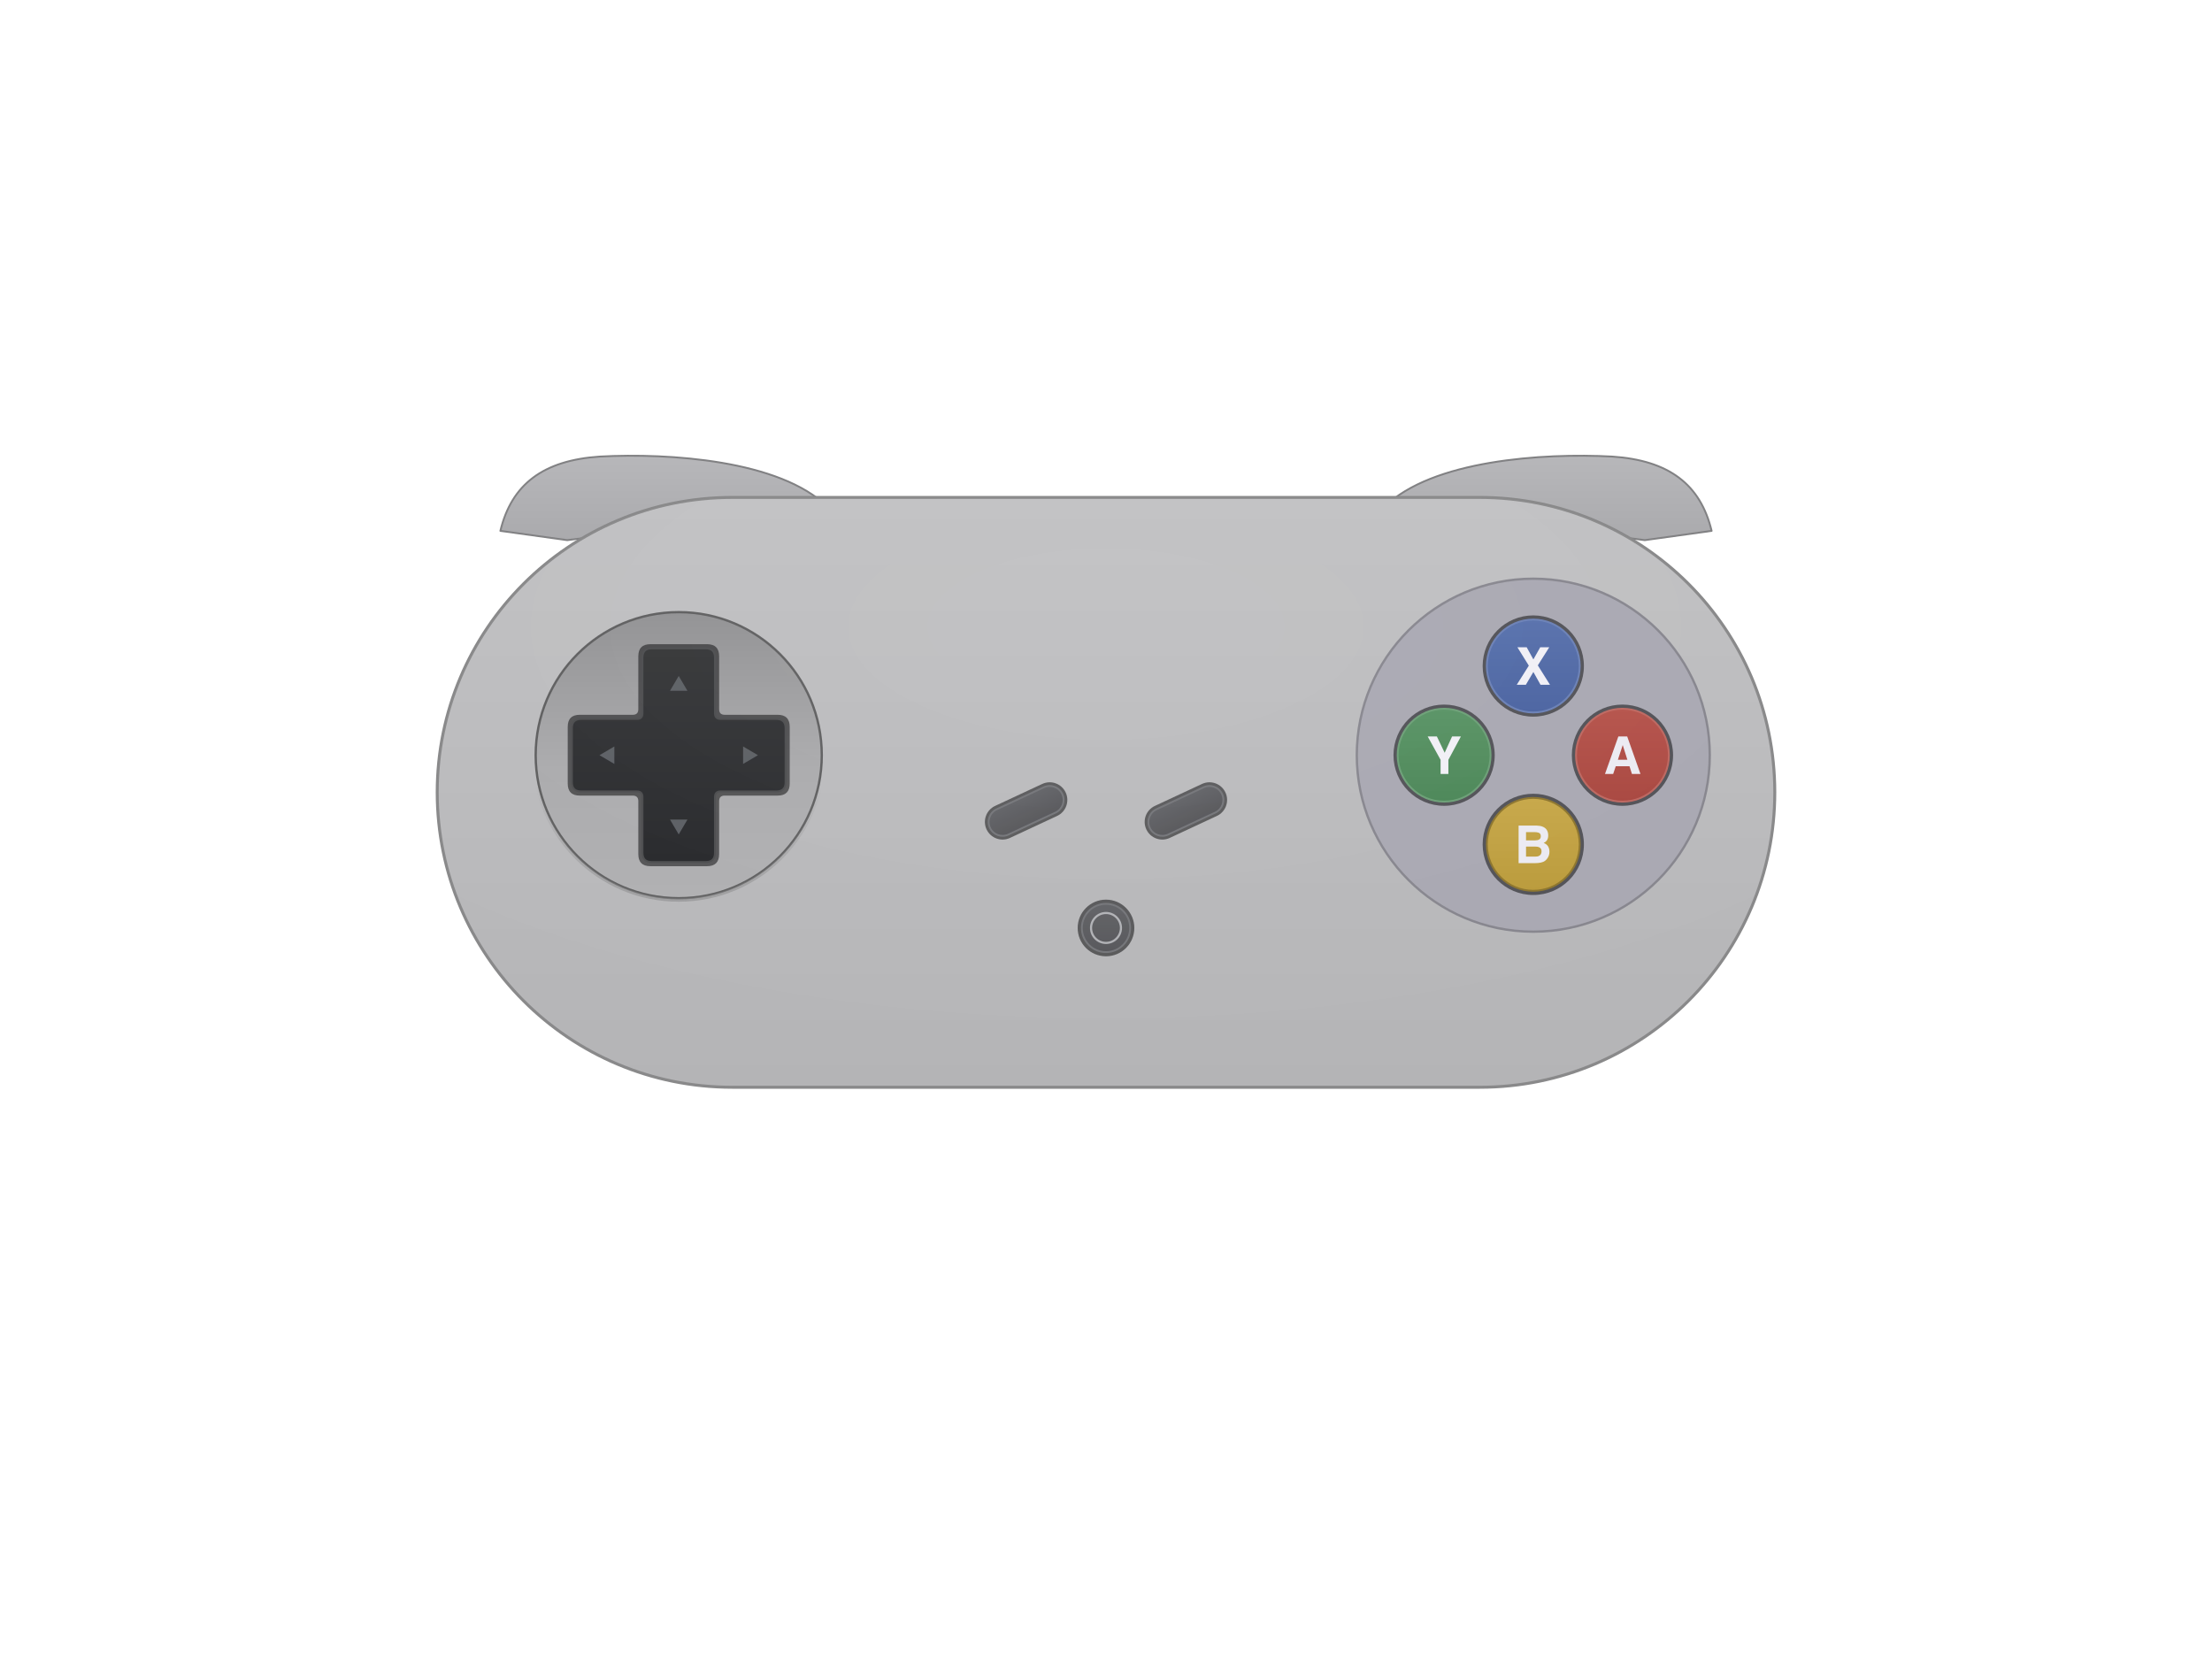
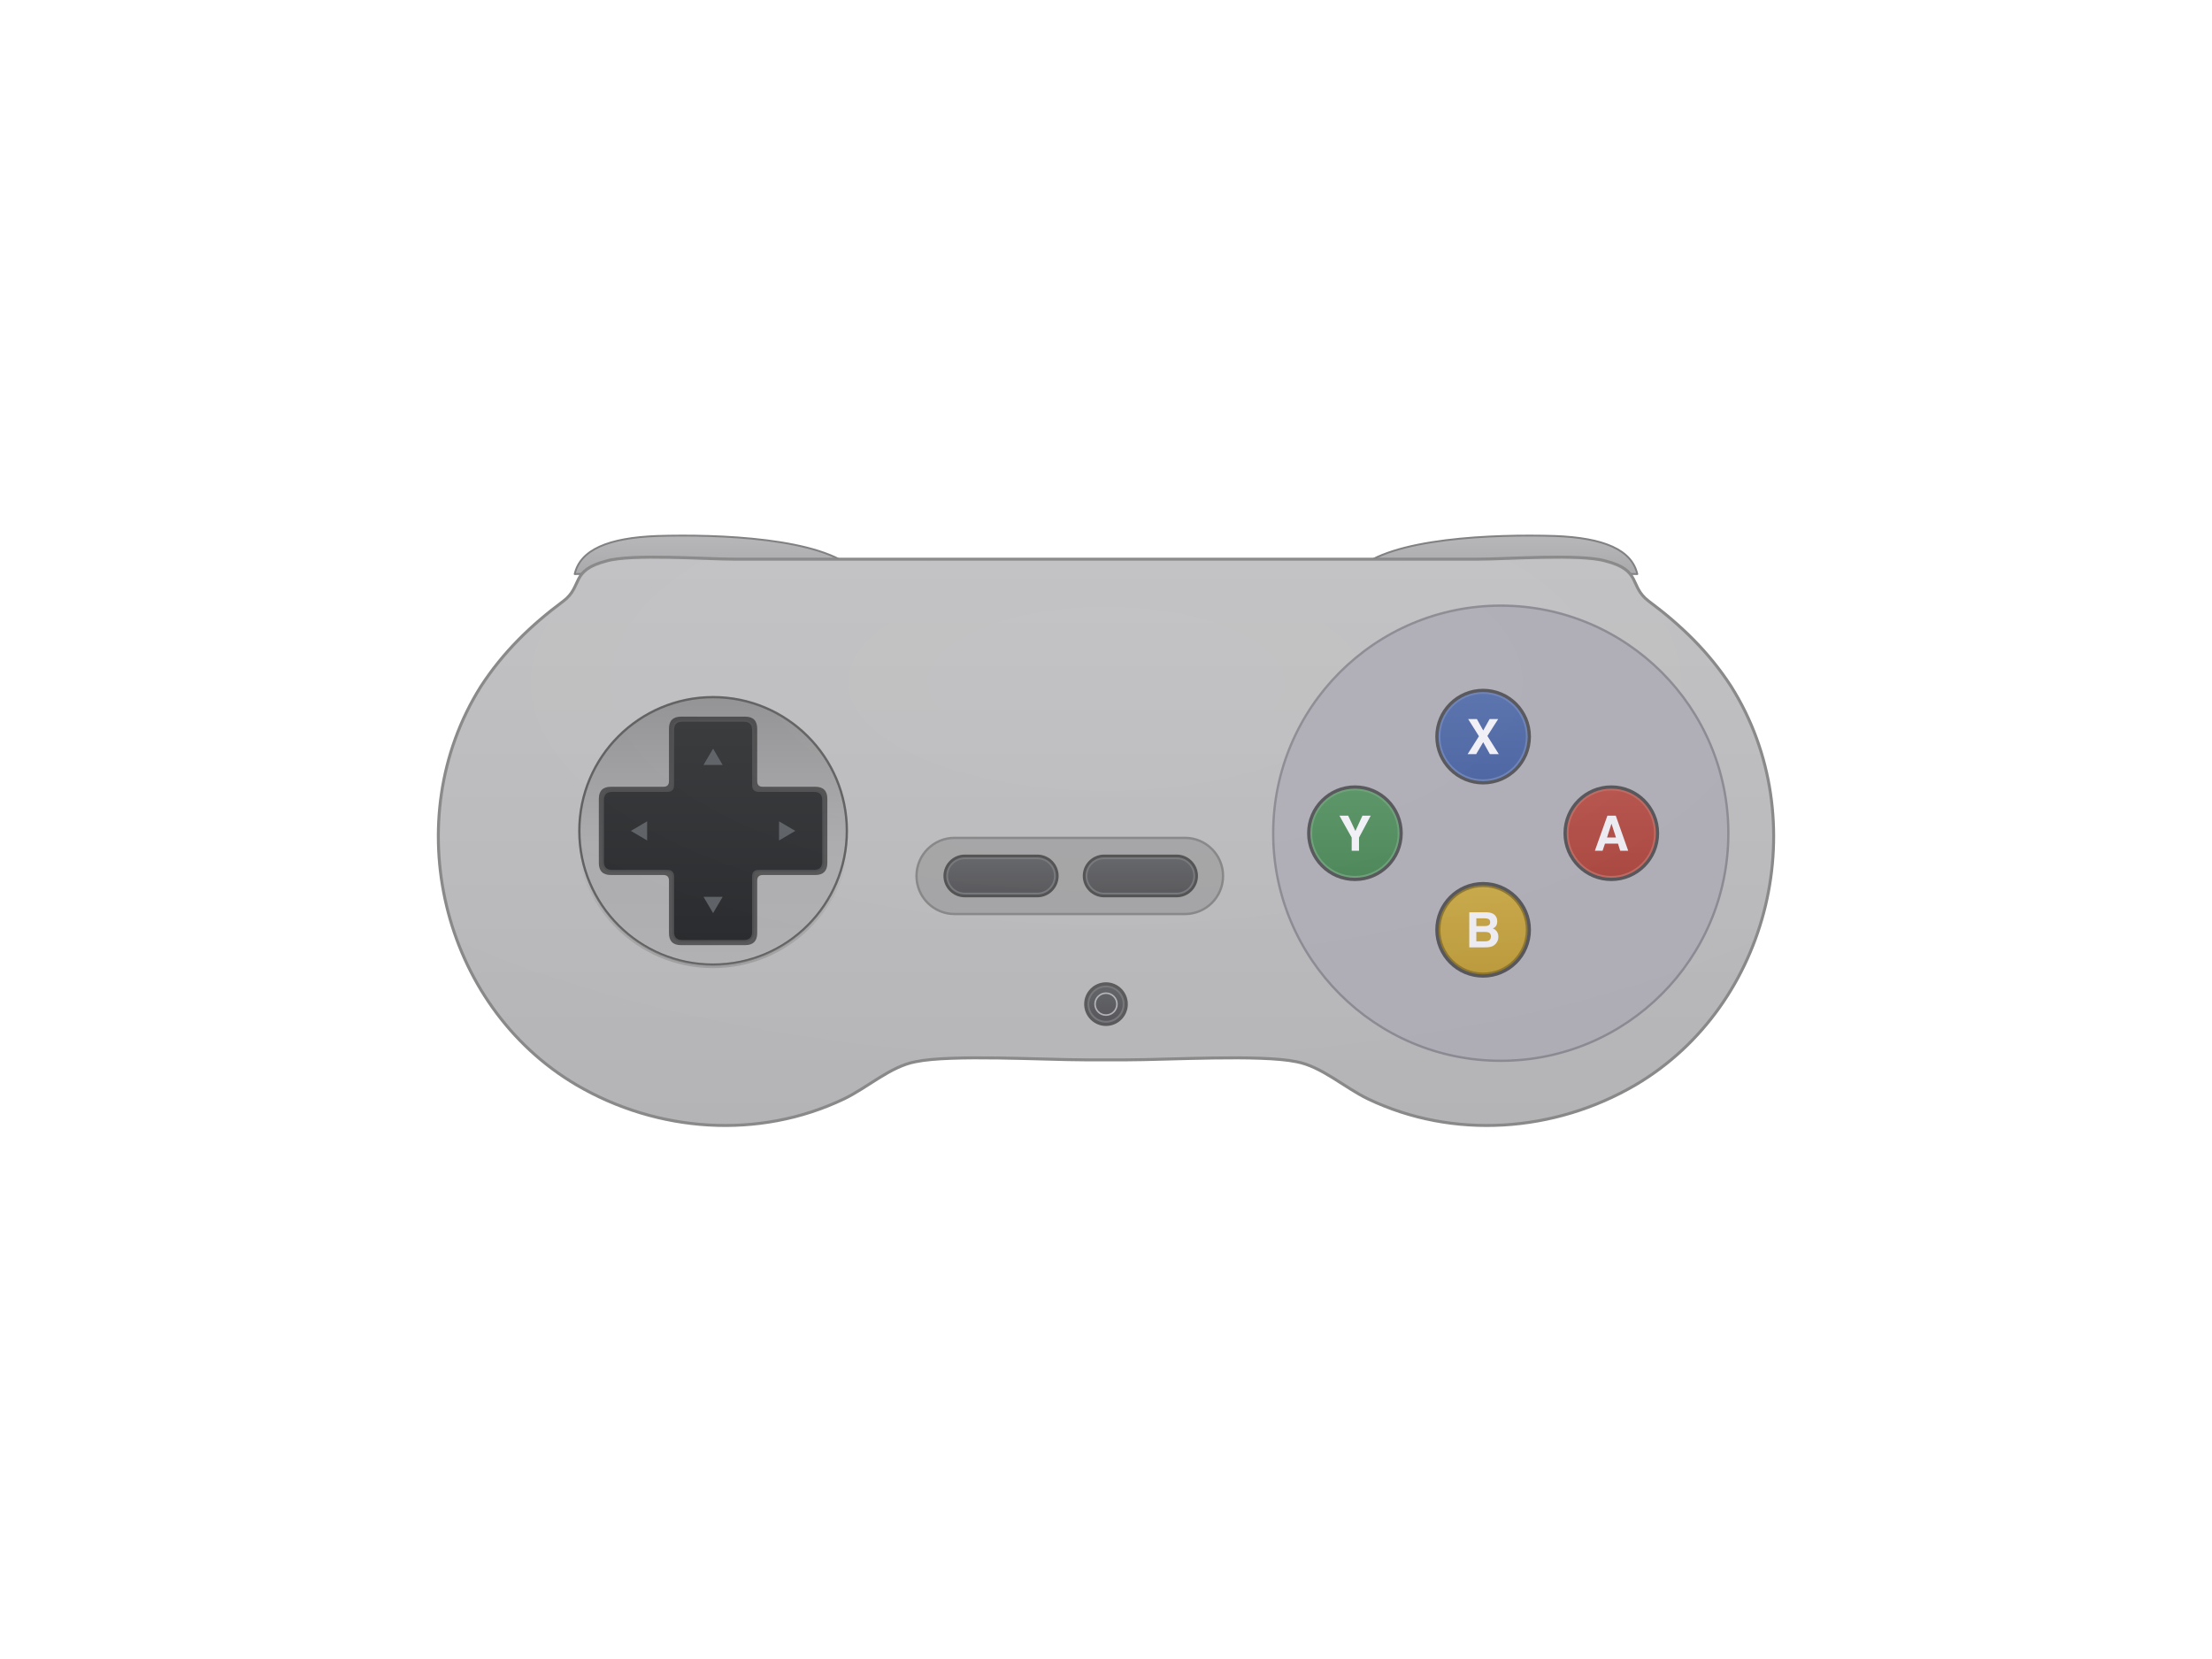
<svg xmlns="http://www.w3.org/2000/svg" version="1.2" baseProfile="tiny" width="2048" height="1536" viewBox="0 0 2048 1536">
  <defs>
    <linearGradient id="g0" x1="0" y1="0" x2="0" y2="1">
      <stop offset="0" stop-color="#b7b7ba" />
      <stop offset="1" stop-color="#aaaaad" />
    </linearGradient>
    <linearGradient id="g1" x1="0" y1="0" x2="0" y2="1">
      <stop offset="0" stop-color="#c1c1c3" />
      <stop offset="1" stop-color="#b4b4b6" />
    </linearGradient>
    <radialGradient id="g2" cx="0.5" cy="0.22" r="0.75">
      <stop offset="0" stop-color="#ffffff" stop-opacity="0.05" />
      <stop offset="1" stop-color="#ffffff" stop-opacity="0" />
    </radialGradient>
    <linearGradient id="g3" x1="0" y1="0" x2="0" y2="1">
      <stop offset="0" stop-color="#919193" />
      <stop offset="0.55" stop-color="#ababad" />
      <stop offset="1" stop-color="#b0b0b2" />
    </linearGradient>
    <linearGradient id="g4" x1="0" y1="0" x2="0" y2="1">
      <stop offset="0" stop-color="#89898a" stop-opacity="0" />
      <stop offset="0.6" stop-color="#89898a" stop-opacity="0" />
      <stop offset="1" stop-color="#89898a" stop-opacity="0.55" />
    </linearGradient>
    <linearGradient id="g5" x1="0" y1="0" x2="0" y2="1">
      <stop offset="0" stop-color="#353638" />
      <stop offset="1" stop-color="#28292c" />
    </linearGradient>
    <linearGradient id="g6" x1="0" y1="0" x2="0" y2="1">
      <stop offset="0" stop-color="#5770ac" />
      <stop offset="1" stop-color="#4a63a0" />
    </linearGradient>
    <linearGradient id="g7" x1="0" y1="0" x2="0" y2="1">
      <stop offset="0" stop-color="#589364" />
      <stop offset="1" stop-color="#4b8657" />
    </linearGradient>
    <linearGradient id="g8" x1="0" y1="0" x2="0" y2="1">
      <stop offset="0" stop-color="#b5534b" />
      <stop offset="1" stop-color="#a8463f" />
    </linearGradient>
    <linearGradient id="g9" x1="0" y1="0" x2="0" y2="1">
      <stop offset="0" stop-color="#c7a748" />
      <stop offset="1" stop-color="#ba9a3b" />
    </linearGradient>
    <linearGradient id="g10" x1="0" y1="0" x2="0" y2="1">
      <stop offset="0" stop-color="#626367" />
      <stop offset="1" stop-color="#56565a" />
    </linearGradient>
  </defs>
  <g id="shoulders">
-     <g transform="translate(1024 733.6) scale(8.6)">
+     <g transform="translate(1024 768) scale(8.6)">
      <g id="control-lb">
-         <path d="M-30,-30.75C-35.1,-35.75 -47,-36.55 -54.48,-36.15C-60.6,-35.75 -64,-33.15 -65.2,-28.15L-58,-27.15Z" fill="url(#g0)" stroke="#818183" stroke-width="0.2" stroke-linejoin="round" />
+         <path d="M-27,-27.9C-30.55,-31.4 -41.8,-31.8 -48.31,-31.6C-53.64,-31.4 -56.6,-30.1 -57.2,-27.5Z" fill="url(#g0)" stroke="#818183" stroke-width="0.2" stroke-linejoin="round" />
      </g>
      <g id="control-rb">
-         <path d="M30,-30.75C35.1,-35.75 47,-36.55 54.48,-36.15C60.6,-35.75 64,-33.15 65.2,-28.15L58,-27.15Z" fill="url(#g0)" stroke="#818183" stroke-width="0.2" stroke-linejoin="round" />
+         <path d="M27,-27.9C30.55,-31.4 41.8,-31.8 48.31,-31.6C53.64,-31.4 56.6,-30.1 57.2,-27.5Z" fill="url(#g0)" stroke="#818183" stroke-width="0.2" stroke-linejoin="round" />
      </g>
    </g>
  </g>
  <g id="case">
-     <g transform="translate(1024 733.6) scale(8.6)">
-       <path d="M-40.25,-31.75H40.25A31.75,31.75 0 0 1 72,0V0A31.75,31.75 0 0 1 40.25,31.75H-40.25A31.75,31.75 0 0 1 -72,0V0A31.75,31.75 0 0 1 -40.25,-31.75Z" fill="url(#g1)" stroke="#89898a" stroke-width="0.32" stroke-linejoin="round" />
-       <path d="M27,-4A19,19 0 1 0 65,-4A19,19 0 1 0 27,-4Z" fill="#a9a8b2" stroke="#87868e" stroke-width="0.25" />
-       <path d="M-61.4,-4A15.4,15.4 0 1 0 -30.6,-4A15.4,15.4 0 1 0 -61.4,-4Z" fill="url(#g3)" stroke="#5f5f60" stroke-width="0.25" />
-       <path d="M-61.6,-4A15.6,15.6 0 1 0 -30.4,-4A15.6,15.6 0 1 0 -61.6,-4Z" fill="none" stroke="url(#g4)" stroke-width="0.35" />
+     <g transform="translate(1024 768) scale(8.6)">
+       <path d="M0,-29.1C13.3,-29.1 26.6,-29.1 39.9,-29.1C43.1,-29.1 51.1,-29.7 53.8,-28.9C57.7,-27.9 56.3,-26.2 58.4,-24.6C61.9,-22 64.9,-19.1 67.3,-15.4C76.3,-1.1 71.6,18.9 57,27.5C48.3,32.6 37.4,33.4 28.2,29C25.7,27.8 23.2,25.5 20.5,25C16.7,24.2 6.6,24.8 2.1,24.8C0.9,24.8 -0.2,24.8 0,24.8C0.2,24.8 -0.9,24.8 -2.1,24.8C-6.6,24.8 -16.7,24.2 -20.5,25C-23.2,25.5 -25.7,27.8 -28.2,29C-37.4,33.4 -48.3,32.6 -57,27.5C-71.6,18.9 -76.3,-1.1 -67.3,-15.4C-64.9,-19.1 -61.9,-22 -58.4,-24.6C-56.3,-26.2 -57.7,-27.9 -53.8,-28.9C-51.1,-29.7 -43.1,-29.1 -39.9,-29.1C-26.6,-29.1 -13.3,-29.1 0,-29.1Z" fill="url(#g1)" stroke="#89898a" stroke-width="0.32" stroke-linejoin="round" />
+       <path d="M18,0.4A24.5,24.5 0 1 0 67,0.4A24.5,24.5 0 1 0 18,0.4Z" fill="#aeadb6" stroke="#8b8a92" stroke-width="0.25" />
+       <path d="M-56.7,0.15A14.4,14.4 0 1 0 -27.9,0.15A14.4,14.4 0 1 0 -56.7,0.15Z" fill="url(#g3)" stroke="#5f5f60" stroke-width="0.25" />
+       <path d="M-56.9,0.15A14.6,14.6 0 1 0 -27.7,0.15A14.6,14.6 0 1 0 -56.9,0.15Z" fill="none" stroke="url(#g4)" stroke-width="0.35" />
+       <path d="M-16.3,0.9H8.5A4.1,4.1 0 0 1 12.6,5V5A4.1,4.1 0 0 1 8.5,9.1H-16.3A4.1,4.1 0 0 1 -20.4,5V5A4.1,4.1 0 0 1 -16.3,0.9Z" fill="#a3a3a5" stroke="#858586" stroke-width="0.25" />
    </g>
  </g>
  <g id="controls">
-     <g transform="translate(1024 733.6) scale(8.6)">
+     <g transform="translate(1024 768) scale(8.6)">
      <g id="control-dpad">
-         <path d="M-50.35,-14.65Q-50.35,-15.95 -49.05,-15.95L-42.95,-15.95Q-41.65,-15.95 -41.65,-14.65L-41.65,-8.95Q-41.65,-8.35 -41.05,-8.35L-35.35,-8.35Q-34.05,-8.35 -34.05,-7.05L-34.05,-0.95Q-34.05,0.35 -35.35,0.35L-41.05,0.35Q-41.65,0.35 -41.65,0.95L-41.65,6.65Q-41.65,7.95 -42.95,7.95L-49.05,7.95Q-50.35,7.95 -50.35,6.65L-50.35,0.95Q-50.35,0.35 -50.95,0.35L-56.65,0.35Q-57.95,0.35 -57.95,-0.95L-57.95,-7.05Q-57.95,-8.35 -56.65,-8.35L-50.95,-8.35Q-50.35,-8.35 -50.35,-8.95Z" fill="#0b0c0e" fill-opacity="0.55" />
-         <path d="M-49.9,-14.5Q-49.9,-15.5 -48.9,-15.5L-43.1,-15.5Q-42.1,-15.5 -42.1,-14.5L-42.1,-8.5Q-42.1,-7.9 -41.5,-7.9L-35.5,-7.9Q-34.5,-7.9 -34.5,-6.9L-34.5,-1.1Q-34.5,-0.1 -35.5,-0.1L-41.5,-0.1Q-42.1,-0.1 -42.1,0.5L-42.1,6.5Q-42.1,7.5 -43.1,7.5L-48.9,7.5Q-49.9,7.5 -49.9,6.5L-49.9,0.5Q-49.9,-0.1 -50.5,-0.1L-56.5,-0.1Q-57.5,-0.1 -57.5,-1.1L-57.5,-6.9Q-57.5,-7.9 -56.5,-7.9L-50.5,-7.9Q-49.9,-7.9 -49.9,-8.5Z" fill="url(#g5)" stroke="#4c4d4f" stroke-width="0.2" stroke-linejoin="round" />
+         <path d="M-47.05,-10.85Q-47.05,-12.15 -45.75,-12.15L-38.85,-12.15Q-37.55,-12.15 -37.55,-10.85L-37.55,-5.2Q-37.55,-4.6 -36.95,-4.6L-31.3,-4.6Q-30,-4.6 -30,-3.3L-30,3.6Q-30,4.9 -31.3,4.9L-36.95,4.9Q-37.55,4.9 -37.55,5.5L-37.55,11.15Q-37.55,12.45 -38.85,12.45L-45.75,12.45Q-47.05,12.45 -47.05,11.15L-47.05,5.5Q-47.05,4.9 -47.65,4.9L-53.3,4.9Q-54.6,4.9 -54.6,3.6L-54.6,-3.3Q-54.6,-4.6 -53.3,-4.6L-47.65,-4.6Q-47.05,-4.6 -47.05,-5.2Z" fill="#0b0c0e" fill-opacity="0.55" />
+         <path d="M-46.6,-10.7Q-46.6,-11.7 -45.6,-11.7L-39,-11.7Q-38,-11.7 -38,-10.7L-38,-4.75Q-38,-4.15 -37.4,-4.15L-31.45,-4.15Q-30.45,-4.15 -30.45,-3.15L-30.45,3.45Q-30.45,4.45 -31.45,4.45L-37.4,4.45Q-38,4.45 -38,5.05L-38,11Q-38,12 -39,12L-45.6,12Q-46.6,12 -46.6,11L-46.6,5.05Q-46.6,4.45 -47.2,4.45L-53.15,4.45Q-54.15,4.45 -54.15,3.45L-54.15,-3.15Q-54.15,-4.15 -53.15,-4.15L-47.2,-4.15Q-46.6,-4.15 -46.6,-4.75Z" fill="url(#g5)" stroke="#4c4d4f" stroke-width="0.2" stroke-linejoin="round" />
      </g>
      <g id="control-north">
-         <path d="M40.55,-13.6A5.45,5.45 0 1 0 51.45,-13.6A5.45,5.45 0 1 0 40.55,-13.6Z" fill="#0b0c0e" fill-opacity="0.55" />
-         <path d="M41,-13.6A5,5 0 1 0 51,-13.6A5,5 0 1 0 41,-13.6Z" fill="url(#g6)" stroke="#6a80b6" stroke-width="0.2" />
+         <path d="M35.45,-10A5.15,5.15 0 1 0 45.75,-10A5.15,5.15 0 1 0 35.45,-10Z" fill="#0b0c0e" fill-opacity="0.55" />
+         <path d="M35.9,-10A4.7,4.7 0 1 0 45.3,-10A4.7,4.7 0 1 0 35.9,-10Z" fill="url(#g6)" stroke="#6a80b6" stroke-width="0.2" />
      </g>
      <g id="control-west">
-         <path d="M30.95,-4A5.45,5.45 0 1 0 41.85,-4A5.45,5.45 0 1 0 30.95,-4Z" fill="#0b0c0e" fill-opacity="0.55" />
-         <path d="M31.4,-4A5,5 0 1 0 41.4,-4A5,5 0 1 0 31.4,-4Z" fill="url(#g7)" stroke="#6b9f76" stroke-width="0.2" />
+         <path d="M21.65,0.4A5.15,5.15 0 1 0 31.95,0.4A5.15,5.15 0 1 0 21.65,0.4Z" fill="#0b0c0e" fill-opacity="0.55" />
+         <path d="M22.1,0.4A4.7,4.7 0 1 0 31.5,0.4A4.7,4.7 0 1 0 22.1,0.4Z" fill="url(#g7)" stroke="#6b9f76" stroke-width="0.2" />
      </g>
      <g id="control-east">
-         <path d="M50.15,-4A5.45,5.45 0 1 0 61.05,-4A5.45,5.45 0 1 0 50.15,-4Z" fill="#0b0c0e" fill-opacity="0.55" />
-         <path d="M50.6,-4A5,5 0 1 0 60.6,-4A5,5 0 1 0 50.6,-4Z" fill="url(#g8)" stroke="#bd6760" stroke-width="0.2" />
+         <path d="M49.25,0.4A5.15,5.15 0 1 0 59.55,0.4A5.15,5.15 0 1 0 49.25,0.4Z" fill="#0b0c0e" fill-opacity="0.55" />
+         <path d="M49.7,0.4A4.7,4.7 0 1 0 59.1,0.4A4.7,4.7 0 1 0 49.7,0.4Z" fill="url(#g8)" stroke="#bd6760" stroke-width="0.2" />
      </g>
      <g id="control-south">
-         <path d="M40.55,5.6A5.45,5.45 0 1 0 51.45,5.6A5.45,5.45 0 1 0 40.55,5.6Z" fill="#0b0c0e" fill-opacity="0.55" />
-         <path d="M41,5.6A5,5 0 1 0 51,5.6A5,5 0 1 0 41,5.6Z" fill="url(#g9)" stroke="#8d752d" stroke-width="0.2" />
+         <path d="M35.45,10.8A5.15,5.15 0 1 0 45.75,10.8A5.15,5.15 0 1 0 35.45,10.8Z" fill="#0b0c0e" fill-opacity="0.55" />
+         <path d="M35.9,10.8A4.7,4.7 0 1 0 45.3,10.8A4.7,4.7 0 1 0 35.9,10.8Z" fill="url(#g9)" stroke="#8d752d" stroke-width="0.2" />
      </g>
      <g id="control-view">
-         <g transform="rotate(-25 -8.6 2)">
-           <path d="M-11.4,0.1H-5.8A1.9,1.9 0 0 1 -3.9,2V2A1.9,1.9 0 0 1 -5.8,3.9H-11.4A1.9,1.9 0 0 1 -13.3,2V2A1.9,1.9 0 0 1 -11.4,0.1Z" fill="#0b0c0e" fill-opacity="0.55" />
-           <path d="M-11.4,0.5H-5.8A1.5,1.5 0 0 1 -4.3,2V2A1.5,1.5 0 0 1 -5.8,3.5H-11.4A1.5,1.5 0 0 1 -12.9,2V2A1.5,1.5 0 0 1 -11.4,0.5Z" fill="url(#g10)" stroke="#747579" stroke-width="0.2" stroke-linejoin="round" />
-         </g>
+         <path d="M-15.2,2.7H-7.4A2.3,2.3 0 0 1 -5.1,5V5A2.3,2.3 0 0 1 -7.4,7.3H-15.2A2.3,2.3 0 0 1 -17.5,5V5A2.3,2.3 0 0 1 -15.2,2.7Z" fill="#0b0c0e" fill-opacity="0.55" />
+         <path d="M-15.2,3.1H-7.4A1.9,1.9 0 0 1 -5.5,5V5A1.9,1.9 0 0 1 -7.4,6.9H-15.2A1.9,1.9 0 0 1 -17.1,5V5A1.9,1.9 0 0 1 -15.2,3.1Z" fill="url(#g10)" stroke="#747579" stroke-width="0.2" stroke-linejoin="round" />
      </g>
      <g id="control-menu">
-         <g transform="rotate(-25 8.6 2)">
-           <path d="M5.8,0.1H11.4A1.9,1.9 0 0 1 13.3,2V2A1.9,1.9 0 0 1 11.4,3.9H5.8A1.9,1.9 0 0 1 3.9,2V2A1.9,1.9 0 0 1 5.8,0.1Z" fill="#0b0c0e" fill-opacity="0.55" />
-           <path d="M5.8,0.5H11.4A1.5,1.5 0 0 1 12.9,2V2A1.5,1.5 0 0 1 11.4,3.5H5.8A1.5,1.5 0 0 1 4.3,2V2A1.5,1.5 0 0 1 5.8,0.5Z" fill="url(#g10)" stroke="#747579" stroke-width="0.2" stroke-linejoin="round" />
-         </g>
+         <path d="M-0.2,2.7H7.6A2.3,2.3 0 0 1 9.9,5V5A2.3,2.3 0 0 1 7.6,7.3H-0.2A2.3,2.3 0 0 1 -2.5,5V5A2.3,2.3 0 0 1 -0.2,2.7Z" fill="#0b0c0e" fill-opacity="0.55" />
+         <path d="M-0.2,3.1H7.6A1.9,1.9 0 0 1 9.5,5V5A1.9,1.9 0 0 1 7.6,6.9H-0.2A1.9,1.9 0 0 1 -2.1,5V5A1.9,1.9 0 0 1 -0.2,3.1Z" fill="url(#g10)" stroke="#747579" stroke-width="0.2" stroke-linejoin="round" />
      </g>
      <g id="control-guide">
-         <path d="M-3.05,14.6A3.05,3.05 0 1 0 3.05,14.6A3.05,3.05 0 1 0 -3.05,14.6Z" fill="#0b0c0e" fill-opacity="0.55" />
-         <path d="M-2.6,14.6A2.6,2.6 0 1 0 2.6,14.6A2.6,2.6 0 1 0 -2.6,14.6Z" fill="url(#g10)" stroke="#747579" stroke-width="0.2" />
+         <path d="M-2.35,18.8A2.35,2.35 0 1 0 2.35,18.8A2.35,2.35 0 1 0 -2.35,18.8Z" fill="#0b0c0e" fill-opacity="0.55" />
+         <path d="M-1.9,18.8A1.9,1.9 0 1 0 1.9,18.8A1.9,1.9 0 1 0 -1.9,18.8Z" fill="url(#g10)" stroke="#747579" stroke-width="0.2" />
      </g>
    </g>
  </g>
  <g id="highlights">
-     <g transform="translate(1024 733.6) scale(8.6)">
-       <path d="M-40.25,-31.75H40.25A31.75,31.75 0 0 1 72,0V0A31.75,31.75 0 0 1 40.25,31.75H-40.25A31.75,31.75 0 0 1 -72,0V0A31.75,31.75 0 0 1 -40.25,-31.75Z" fill="url(#g2)" />
+     <g transform="translate(1024 768) scale(8.6)">
+       <path d="M0,-29.1C13.3,-29.1 26.6,-29.1 39.9,-29.1C43.1,-29.1 51.1,-29.7 53.8,-28.9C57.7,-27.9 56.3,-26.2 58.4,-24.6C61.9,-22 64.9,-19.1 67.3,-15.4C76.3,-1.1 71.6,18.9 57,27.5C48.3,32.6 37.4,33.4 28.2,29C25.7,27.8 23.2,25.5 20.5,25C16.7,24.2 6.6,24.8 2.1,24.8C0.9,24.8 -0.2,24.8 0,24.8C0.2,24.8 -0.9,24.8 -2.1,24.8C-6.6,24.8 -16.7,24.2 -20.5,25C-23.2,25.5 -25.7,27.8 -28.2,29C-37.4,33.4 -48.3,32.6 -57,27.5C-71.6,18.9 -76.3,-1.1 -67.3,-15.4C-64.9,-19.1 -61.9,-22 -58.4,-24.6C-56.3,-26.2 -57.7,-27.9 -53.8,-28.9C-51.1,-29.7 -43.1,-29.1 -39.9,-29.1C-26.6,-29.1 -13.3,-29.1 0,-29.1Z" fill="url(#g2)" />
    </g>
  </g>
  <g id="legends">
-     <g transform="translate(1024 733.6) scale(8.6)">
+     <g transform="translate(1024 768) scale(8.6)">
      <g id="legend-dpad">
-         <path d="M-46,-12.53L-45.06,-10.93L-46.94,-10.93Z" fill="#6c6f74" fill-opacity="0.8" />
-         <path d="M-46,4.53L-46.94,2.93L-45.06,2.93Z" fill="#6c6f74" fill-opacity="0.8" />
-         <path d="M-54.53,-4L-52.93,-4.94L-52.93,-3.06Z" fill="#6c6f74" fill-opacity="0.8" />
-         <path d="M-37.47,-4L-39.07,-3.06L-39.07,-4.94Z" fill="#6c6f74" fill-opacity="0.8" />
+         <path d="M-42.3,-8.7L-41.27,-6.95L-43.33,-6.95Z" fill="#6c6f74" fill-opacity="0.8" />
+         <path d="M-42.3,9L-43.33,7.25L-41.27,7.25Z" fill="#6c6f74" fill-opacity="0.8" />
+         <path d="M-51.15,0.15L-49.4,-0.88L-49.4,1.18Z" fill="#6c6f74" fill-opacity="0.8" />
+         <path d="M-33.45,0.15L-35.2,1.18L-35.2,-0.88Z" fill="#6c6f74" fill-opacity="0.8" />
      </g>
      <g id="legend-north">
-         <path d="M47.8 -11.58H46.78L46.01 -12.96L45.2 -11.58H44.22L45.52 -13.64L44.29 -15.62H45.29L46.01 -14.31L46.75 -15.62H47.72L46.49 -13.67Z" fill="#f1f0f6" />
+         <path d="M42.29 -8.11H41.33L40.61 -9.4L39.85 -8.11H38.93L40.15 -10.04L38.99 -11.89H39.93L40.61 -10.66L41.3 -11.89H42.22L41.06 -10.07Z" fill="#f1f0f6" />
      </g>
      <g id="legend-west">
-         <path d="M38.21 -6.02 36.86 -3.5V-1.98H36.02V-3.5L34.63 -6.02H35.62L36.46 -4.26L37.26 -6.02Z" fill="#f1f0f6" />
+         <path d="M28.5 -1.49 27.24 0.87V2.29H26.45V0.87L25.13 -1.49H26.07L26.85 0.16L27.61 -1.49Z" fill="#f1f0f6" />
      </g>
      <g id="legend-east">
-         <path d="M56.36 -2.81H54.88L54.6 -1.98H53.72L55.16 -6.02H56.11L57.54 -1.98H56.62ZM56.13 -3.51 55.63 -5.09 55.11 -3.51Z" fill="#ecebf2" />
+         <path d="M55.12 1.52H53.72L53.46 2.29H52.63L53.98 -1.49H54.88L56.22 2.29H55.36ZM54.9 0.86 54.42 -0.63 53.94 0.86Z" fill="#ecebf2" />
      </g>
      <g id="legend-south">
-         <path d="M46.24 7.62H44.42V3.58H46.38Q47.12 3.6 47.43 4.01Q47.61 4.27 47.61 4.63Q47.61 5 47.43 5.22Q47.32 5.35 47.12 5.45Q47.43 5.56 47.59 5.81Q47.74 6.05 47.74 6.4Q47.74 6.76 47.56 7.04Q47.45 7.23 47.28 7.36Q47.08 7.51 46.82 7.56Q46.55 7.62 46.24 7.62ZM46.23 5.84H45.22V6.92H46.21Q46.48 6.92 46.62 6.84Q46.89 6.71 46.89 6.34Q46.89 6.03 46.63 5.91Q46.49 5.84 46.23 5.84ZM46.64 5.07Q46.81 4.97 46.81 4.72Q46.81 4.44 46.59 4.35Q46.4 4.28 46.11 4.28H45.22V5.17H46.21Q46.48 5.17 46.64 5.07Z" fill="#ecebf2" />
+         <path d="M40.83 12.69H39.11V8.91H40.95Q41.65 8.92 41.94 9.31Q42.12 9.55 42.12 9.89Q42.12 10.23 41.94 10.45Q41.84 10.56 41.65 10.66Q41.94 10.77 42.09 11Q42.24 11.22 42.24 11.55Q42.24 11.89 42.07 12.15Q41.96 12.33 41.8 12.45Q41.62 12.59 41.37 12.64Q41.12 12.69 40.83 12.69ZM40.81 11.03H39.87V12.04H40.8Q41.05 12.04 41.19 11.97Q41.44 11.85 41.44 11.5Q41.44 11.2 41.2 11.09Q41.06 11.03 40.81 11.03ZM41.21 10.3Q41.36 10.21 41.36 9.97Q41.36 9.71 41.15 9.62Q40.98 9.56 40.7 9.56H39.87V10.4H40.8Q41.05 10.4 41.21 10.3Z" fill="#ecebf2" />
      </g>
      <g id="legend-guide">
-         <path d="M-1.61,14.6A1.61,1.61 0 1 0 1.61,14.6A1.61,1.61 0 1 0 -1.61,14.6Z" fill="none" stroke="#c6c8cc" stroke-width="0.23" stroke-linecap="round" stroke-linejoin="round" stroke-opacity="0.8" />
+         <path d="M-1.18,18.8A1.18,1.18 0 1 0 1.18,18.8A1.18,1.18 0 1 0 -1.18,18.8Z" fill="none" stroke="#c6c8cc" stroke-width="0.17" stroke-linecap="round" stroke-linejoin="round" stroke-opacity="0.8" />
      </g>
    </g>
  </g>
</svg>
